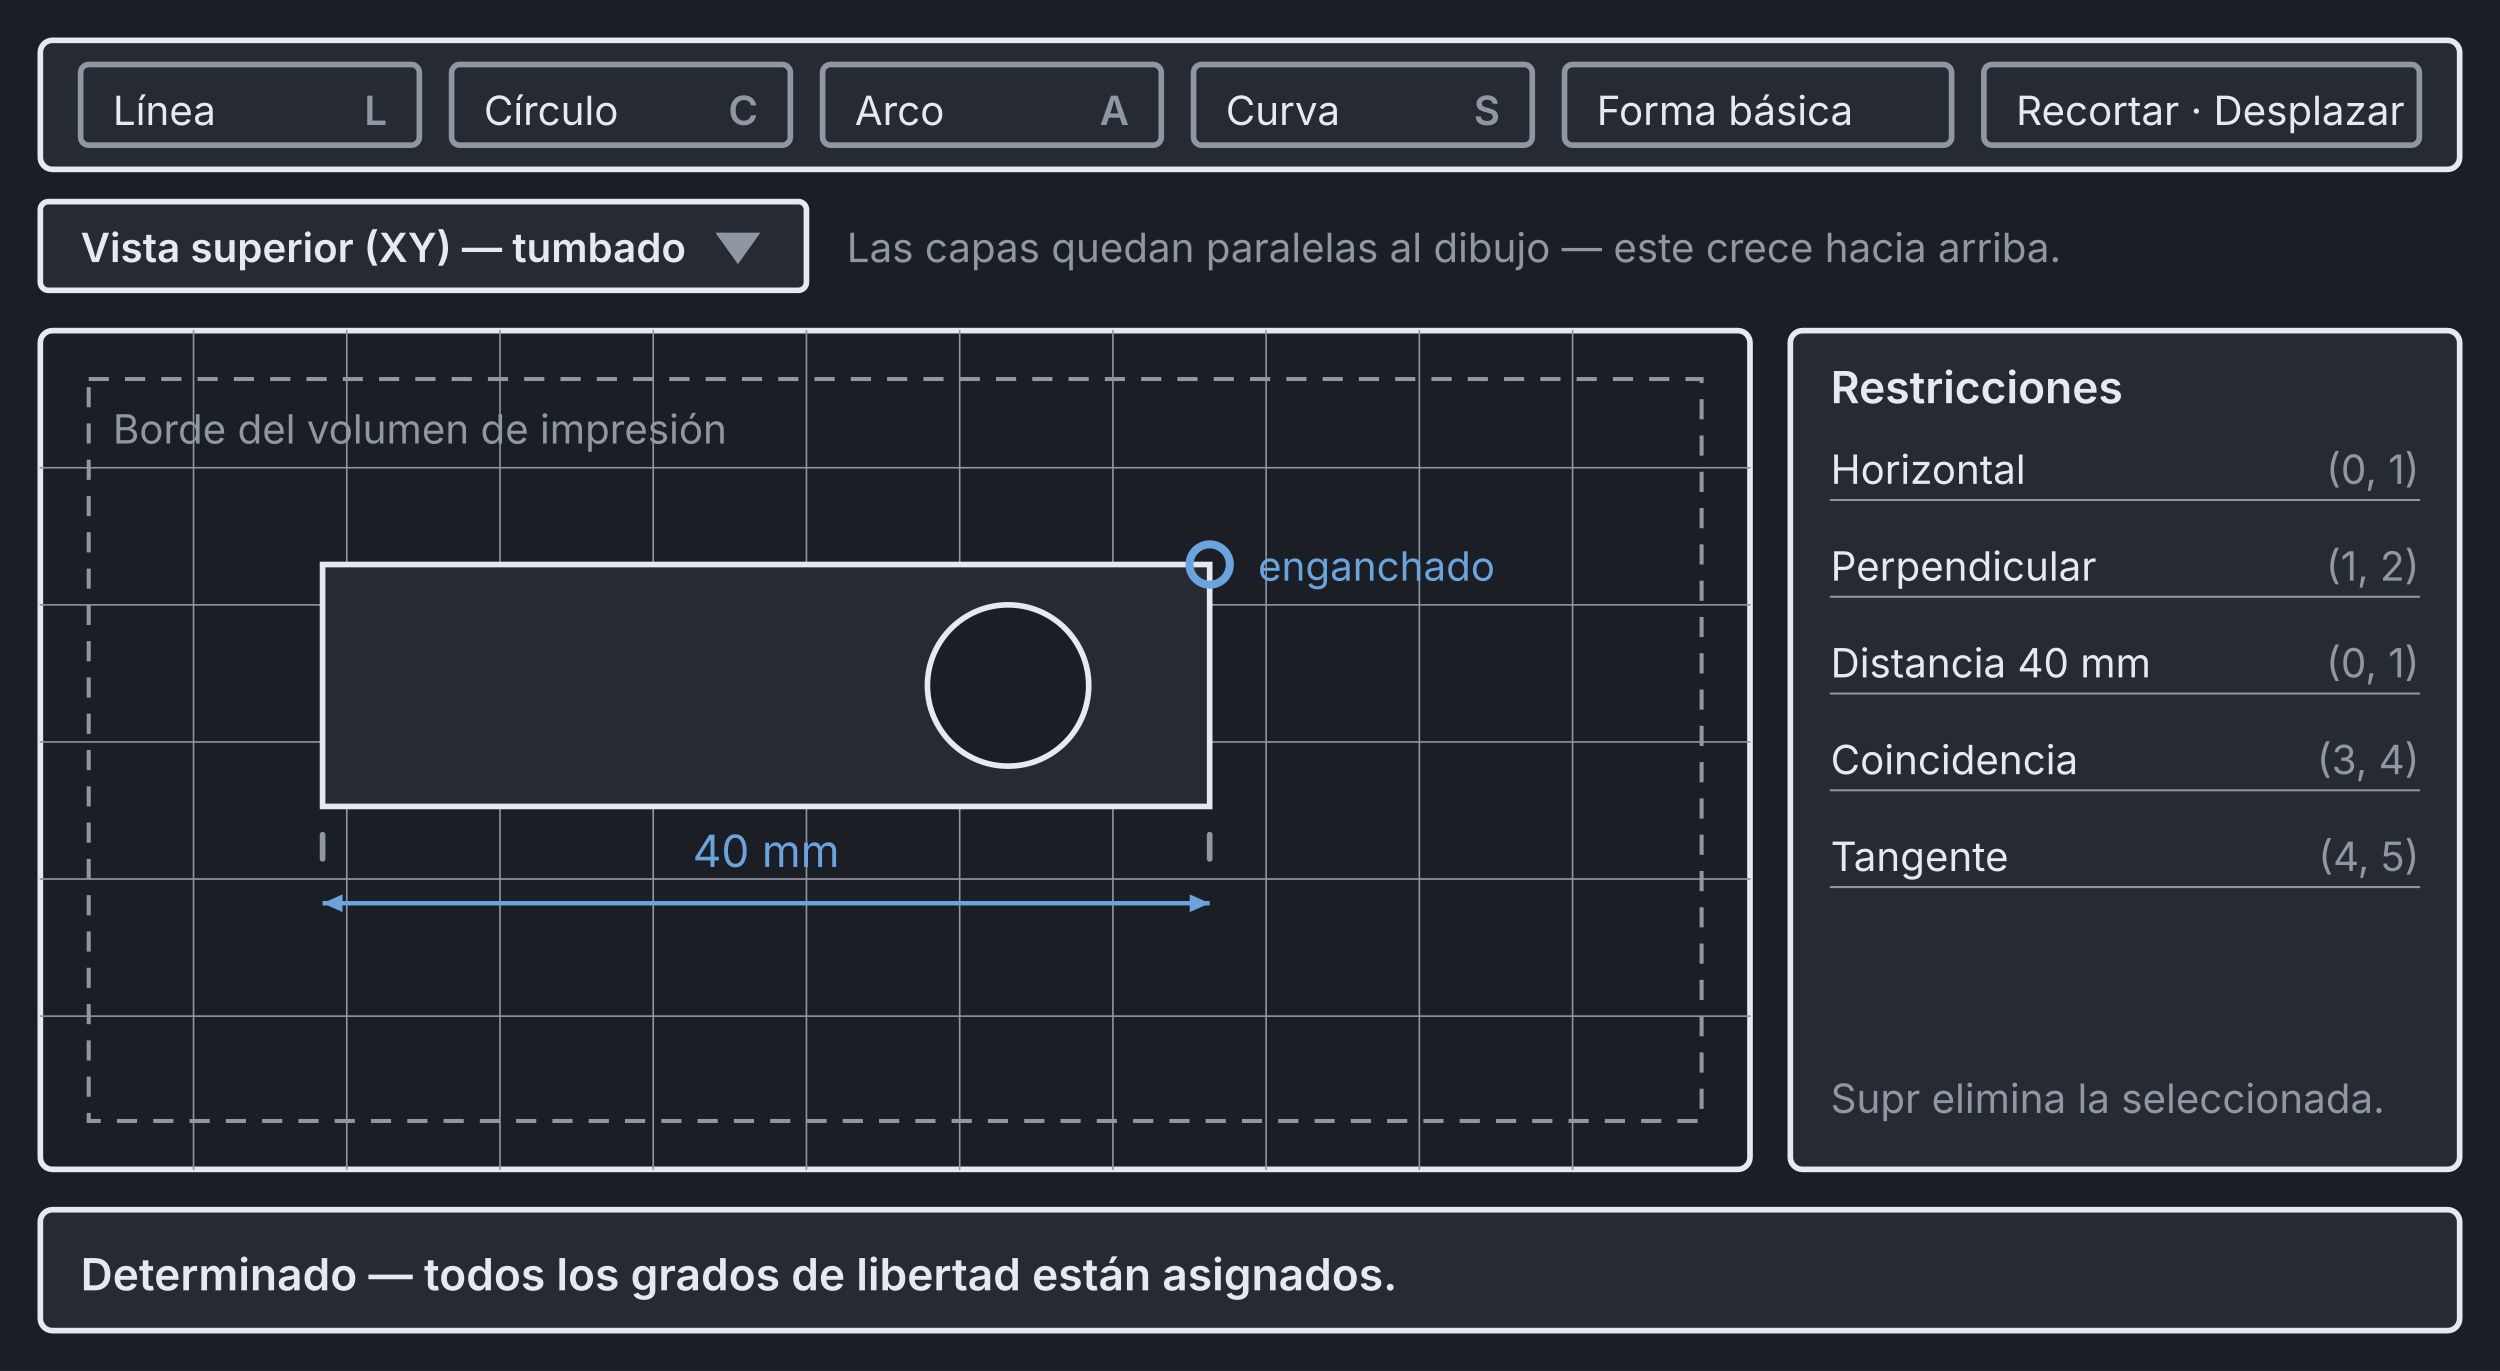
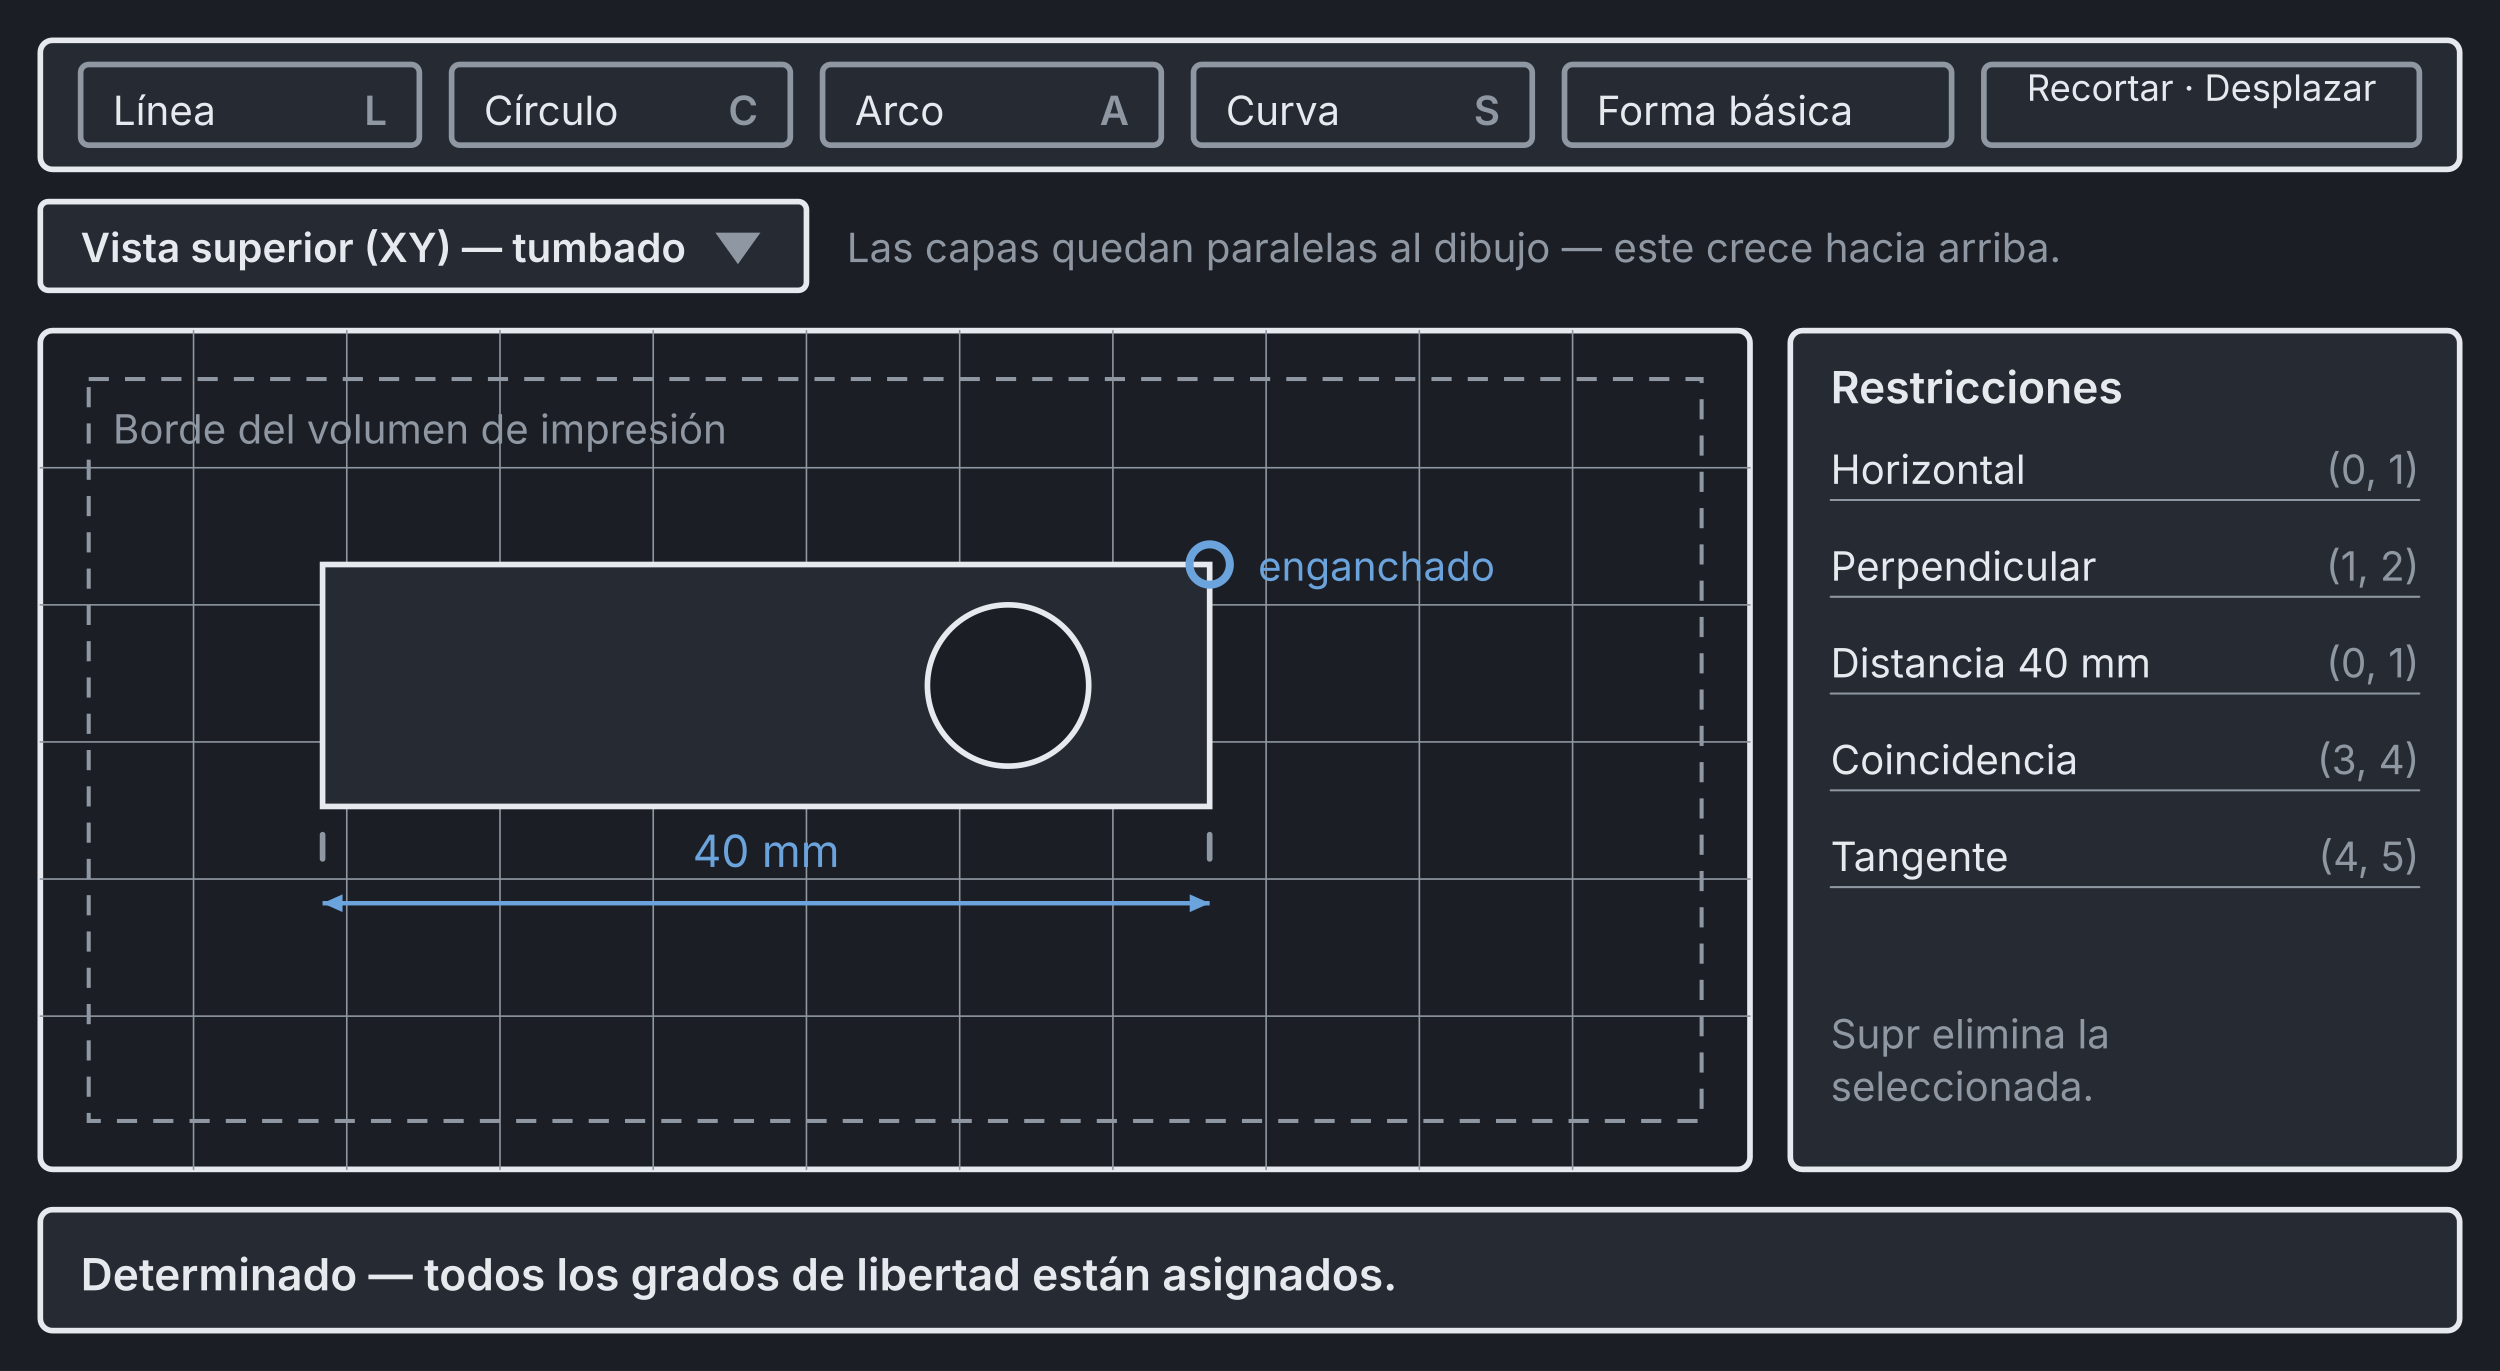
<svg xmlns="http://www.w3.org/2000/svg" viewBox="0 0 620 340" width="620" height="340">
  <defs>
    <marker id="arrow6ba3dd" viewBox="0 0 10 10" refX="9" refY="5" markerWidth="5" markerHeight="5" orient="auto-start-reverse">
      <path d="M 0 1 L 9 5 L 0 9 z" fill="#6ba3dd" />
    </marker>
  </defs>
  <rect x="0" y="0" width="620" height="340" fill="#1b1f25" />
  <rect x="10" y="10" width="600" height="32" rx="3" fill="#262b33" stroke="#e6e9ee" stroke-width="1.4" />
  <rect x="20" y="16" width="84" height="20" rx="2" fill="none" stroke="#8f97a2" stroke-width="1.4" />
  <text x="28" y="31" fill="#e6e9ee" font-size="10" font-family="system-ui, -apple-system, Segoe UI, sans-serif" text-anchor="start">Línea</text>
  <text x="96" y="31" fill="#8f97a2" font-size="10" font-family="system-ui, -apple-system, Segoe UI, sans-serif" text-anchor="end" font-weight="600">L</text>
  <rect x="112" y="16" width="84" height="20" rx="2" fill="none" stroke="#8f97a2" stroke-width="1.4" />
  <text x="120" y="31" fill="#e6e9ee" font-size="10" font-family="system-ui, -apple-system, Segoe UI, sans-serif" text-anchor="start">Círculo</text>
  <text x="188" y="31" fill="#8f97a2" font-size="10" font-family="system-ui, -apple-system, Segoe UI, sans-serif" text-anchor="end" font-weight="600">C</text>
  <rect x="204" y="16" width="84" height="20" rx="2" fill="none" stroke="#8f97a2" stroke-width="1.4" />
  <text x="212" y="31" fill="#e6e9ee" font-size="10" font-family="system-ui, -apple-system, Segoe UI, sans-serif" text-anchor="start">Arco</text>
  <text x="280" y="31" fill="#8f97a2" font-size="10" font-family="system-ui, -apple-system, Segoe UI, sans-serif" text-anchor="end" font-weight="600">A</text>
  <rect x="296" y="16" width="84" height="20" rx="2" fill="none" stroke="#8f97a2" stroke-width="1.4" />
  <text x="304" y="31" fill="#e6e9ee" font-size="10" font-family="system-ui, -apple-system, Segoe UI, sans-serif" text-anchor="start">Curva</text>
  <text x="372" y="31" fill="#8f97a2" font-size="10" font-family="system-ui, -apple-system, Segoe UI, sans-serif" text-anchor="end" font-weight="600">S</text>
  <rect x="388" y="16" width="96" height="20" rx="2" fill="none" stroke="#8f97a2" stroke-width="1.4" />
  <text x="396" y="31" fill="#e6e9ee" font-size="10" font-family="system-ui, -apple-system, Segoe UI, sans-serif" text-anchor="start">Forma básica</text>
  <rect x="492" y="16" width="108" height="20" rx="2" fill="none" stroke="#8f97a2" stroke-width="1.4" />
-   <text x="500" y="31" fill="#e6e9ee" font-size="10" font-family="system-ui, -apple-system, Segoe UI, sans-serif" text-anchor="start">Recortar · Desplazar</text>
+   <text x="546" y="25" fill="#e6e9ee" font-size="9" font-family="system-ui, -apple-system, Segoe UI, sans-serif" text-anchor="middle">Recortar · Desplazar</text>
  <rect x="10" y="50" width="190" height="22" rx="2" fill="#262b33" stroke="#e6e9ee" stroke-width="1.4" />
  <text x="20" y="65" fill="#e6e9ee" font-size="10" font-family="system-ui, -apple-system, Segoe UI, sans-serif" text-anchor="start" font-weight="600">Vista superior (XY) — tumbado</text>
  <polygon points="178,58 188,58 183,65" fill="#8f97a2" stroke="#8f97a2" stroke-width="0.6" />
  <text x="210" y="65" fill="#8f97a2" font-size="10" font-family="system-ui, -apple-system, Segoe UI, sans-serif" text-anchor="start">Las capas quedan paralelas al dibujo — este crece hacia arriba.</text>
  <rect x="10" y="82" width="424" height="208" rx="3" fill="#1b1f25" stroke="#e6e9ee" stroke-width="1.4" />
  <line x1="48" y1="82" x2="48" y2="290" stroke="#8f97a2" stroke-width="0.4" stroke-linecap="round" />
  <line x1="86" y1="82" x2="86" y2="290" stroke="#8f97a2" stroke-width="0.4" stroke-linecap="round" />
  <line x1="124" y1="82" x2="124" y2="290" stroke="#8f97a2" stroke-width="0.4" stroke-linecap="round" />
  <line x1="162" y1="82" x2="162" y2="290" stroke="#8f97a2" stroke-width="0.4" stroke-linecap="round" />
  <line x1="200" y1="82" x2="200" y2="290" stroke="#8f97a2" stroke-width="0.4" stroke-linecap="round" />
  <line x1="238" y1="82" x2="238" y2="290" stroke="#8f97a2" stroke-width="0.4" stroke-linecap="round" />
  <line x1="276" y1="82" x2="276" y2="290" stroke="#8f97a2" stroke-width="0.4" stroke-linecap="round" />
  <line x1="314" y1="82" x2="314" y2="290" stroke="#8f97a2" stroke-width="0.4" stroke-linecap="round" />
  <line x1="352" y1="82" x2="352" y2="290" stroke="#8f97a2" stroke-width="0.4" stroke-linecap="round" />
  <line x1="390" y1="82" x2="390" y2="290" stroke="#8f97a2" stroke-width="0.4" stroke-linecap="round" />
  <line x1="10" y1="116" x2="434" y2="116" stroke="#8f97a2" stroke-width="0.4" stroke-linecap="round" />
  <line x1="10" y1="150" x2="434" y2="150" stroke="#8f97a2" stroke-width="0.4" stroke-linecap="round" />
  <line x1="10" y1="184" x2="434" y2="184" stroke="#8f97a2" stroke-width="0.4" stroke-linecap="round" />
  <line x1="10" y1="218" x2="434" y2="218" stroke="#8f97a2" stroke-width="0.4" stroke-linecap="round" />
  <line x1="10" y1="252" x2="434" y2="252" stroke="#8f97a2" stroke-width="0.4" stroke-linecap="round" />
  <rect x="22" y="94" width="400" height="184" rx="0" fill="none" stroke="#8f97a2" stroke-width="1" stroke-dasharray="5 4" />
  <text x="28" y="110" fill="#8f97a2" font-size="10" font-family="system-ui, -apple-system, Segoe UI, sans-serif" text-anchor="start">Borde del volumen de impresión</text>
  <polygon points="80,140 300,140 300,200 80,200" fill="#262b33" stroke="#e6e9ee" stroke-width="1.4" />
  <circle cx="250" cy="170" r="20" fill="#1b1f25" stroke="#e6e9ee" stroke-width="1.4" />
  <line x1="80" y1="207" x2="80" y2="213" stroke="#8f97a2" stroke-width="1.4" stroke-linecap="round" />
  <line x1="300" y1="207" x2="300" y2="213" stroke="#8f97a2" stroke-width="1.4" stroke-linecap="round" />
  <line x1="80" y1="224" x2="300" y2="224" stroke="#6ba3dd" stroke-width="1.1" marker-start="url(#arrow6ba3dd)" marker-end="url(#arrow6ba3dd)" />
  <text x="190" y="215" fill="#6ba3dd" font-size="11" font-family="system-ui, -apple-system, Segoe UI, sans-serif" text-anchor="middle">40 mm</text>
  <text x="312" y="144" fill="#6ba3dd" font-size="10" font-family="system-ui, -apple-system, Segoe UI, sans-serif" text-anchor="start">enganchado</text>
  <circle cx="300" cy="140" r="5" fill="none" stroke="#6ba3dd" stroke-width="2" />
  <rect x="444" y="82" width="166" height="208" rx="3" fill="#262b33" stroke="#e6e9ee" stroke-width="1.4" />
  <text x="454" y="100" fill="#e6e9ee" font-size="11" font-family="system-ui, -apple-system, Segoe UI, sans-serif" text-anchor="start" font-weight="600">Restricciones</text>
  <line x1="454" y1="124" x2="600" y2="124" stroke="#8f97a2" stroke-width="0.5" stroke-linecap="round" />
  <text x="454" y="120" fill="#e6e9ee" font-size="10" font-family="system-ui, -apple-system, Segoe UI, sans-serif" text-anchor="start">Horizontal</text>
  <text x="600" y="120" fill="#8f97a2" font-size="10" font-family="system-ui, -apple-system, Segoe UI, sans-serif" text-anchor="end">(0, 1)</text>
  <line x1="454" y1="148" x2="600" y2="148" stroke="#8f97a2" stroke-width="0.5" stroke-linecap="round" />
  <text x="454" y="144" fill="#e6e9ee" font-size="10" font-family="system-ui, -apple-system, Segoe UI, sans-serif" text-anchor="start">Perpendicular</text>
  <text x="600" y="144" fill="#8f97a2" font-size="10" font-family="system-ui, -apple-system, Segoe UI, sans-serif" text-anchor="end">(1, 2)</text>
  <line x1="454" y1="172" x2="600" y2="172" stroke="#8f97a2" stroke-width="0.5" stroke-linecap="round" />
  <text x="454" y="168" fill="#e6e9ee" font-size="10" font-family="system-ui, -apple-system, Segoe UI, sans-serif" text-anchor="start">Distancia 40 mm</text>
  <text x="600" y="168" fill="#8f97a2" font-size="10" font-family="system-ui, -apple-system, Segoe UI, sans-serif" text-anchor="end">(0, 1)</text>
  <line x1="454" y1="196" x2="600" y2="196" stroke="#8f97a2" stroke-width="0.5" stroke-linecap="round" />
  <text x="454" y="192" fill="#e6e9ee" font-size="10" font-family="system-ui, -apple-system, Segoe UI, sans-serif" text-anchor="start">Coincidencia</text>
  <text x="600" y="192" fill="#8f97a2" font-size="10" font-family="system-ui, -apple-system, Segoe UI, sans-serif" text-anchor="end">(3, 4)</text>
  <line x1="454" y1="220" x2="600" y2="220" stroke="#8f97a2" stroke-width="0.5" stroke-linecap="round" />
  <text x="454" y="216" fill="#e6e9ee" font-size="10" font-family="system-ui, -apple-system, Segoe UI, sans-serif" text-anchor="start">Tangente</text>
  <text x="600" y="216" fill="#8f97a2" font-size="10" font-family="system-ui, -apple-system, Segoe UI, sans-serif" text-anchor="end">(4, 5)</text>
-   <text x="454" y="276" fill="#8f97a2" font-size="10" font-family="system-ui, -apple-system, Segoe UI, sans-serif" text-anchor="start">Supr elimina la seleccionada.</text>
+   <text x="454" y="260" fill="#8f97a2" font-size="10" font-family="system-ui, -apple-system, Segoe UI, sans-serif" text-anchor="start">Supr elimina la</text>
+   <text x="454" y="273" fill="#8f97a2" font-size="10" font-family="system-ui, -apple-system, Segoe UI, sans-serif" text-anchor="start">seleccionada.</text>
  <rect x="10" y="300" width="600" height="30" rx="3" fill="#262b33" stroke="#e6e9ee" stroke-width="1.4" />
  <text x="20" y="320" fill="#e6e9ee" font-size="11" font-family="system-ui, -apple-system, Segoe UI, sans-serif" text-anchor="start" font-weight="600">Determinado — todos los grados de libertad están asignados.</text>
</svg>
